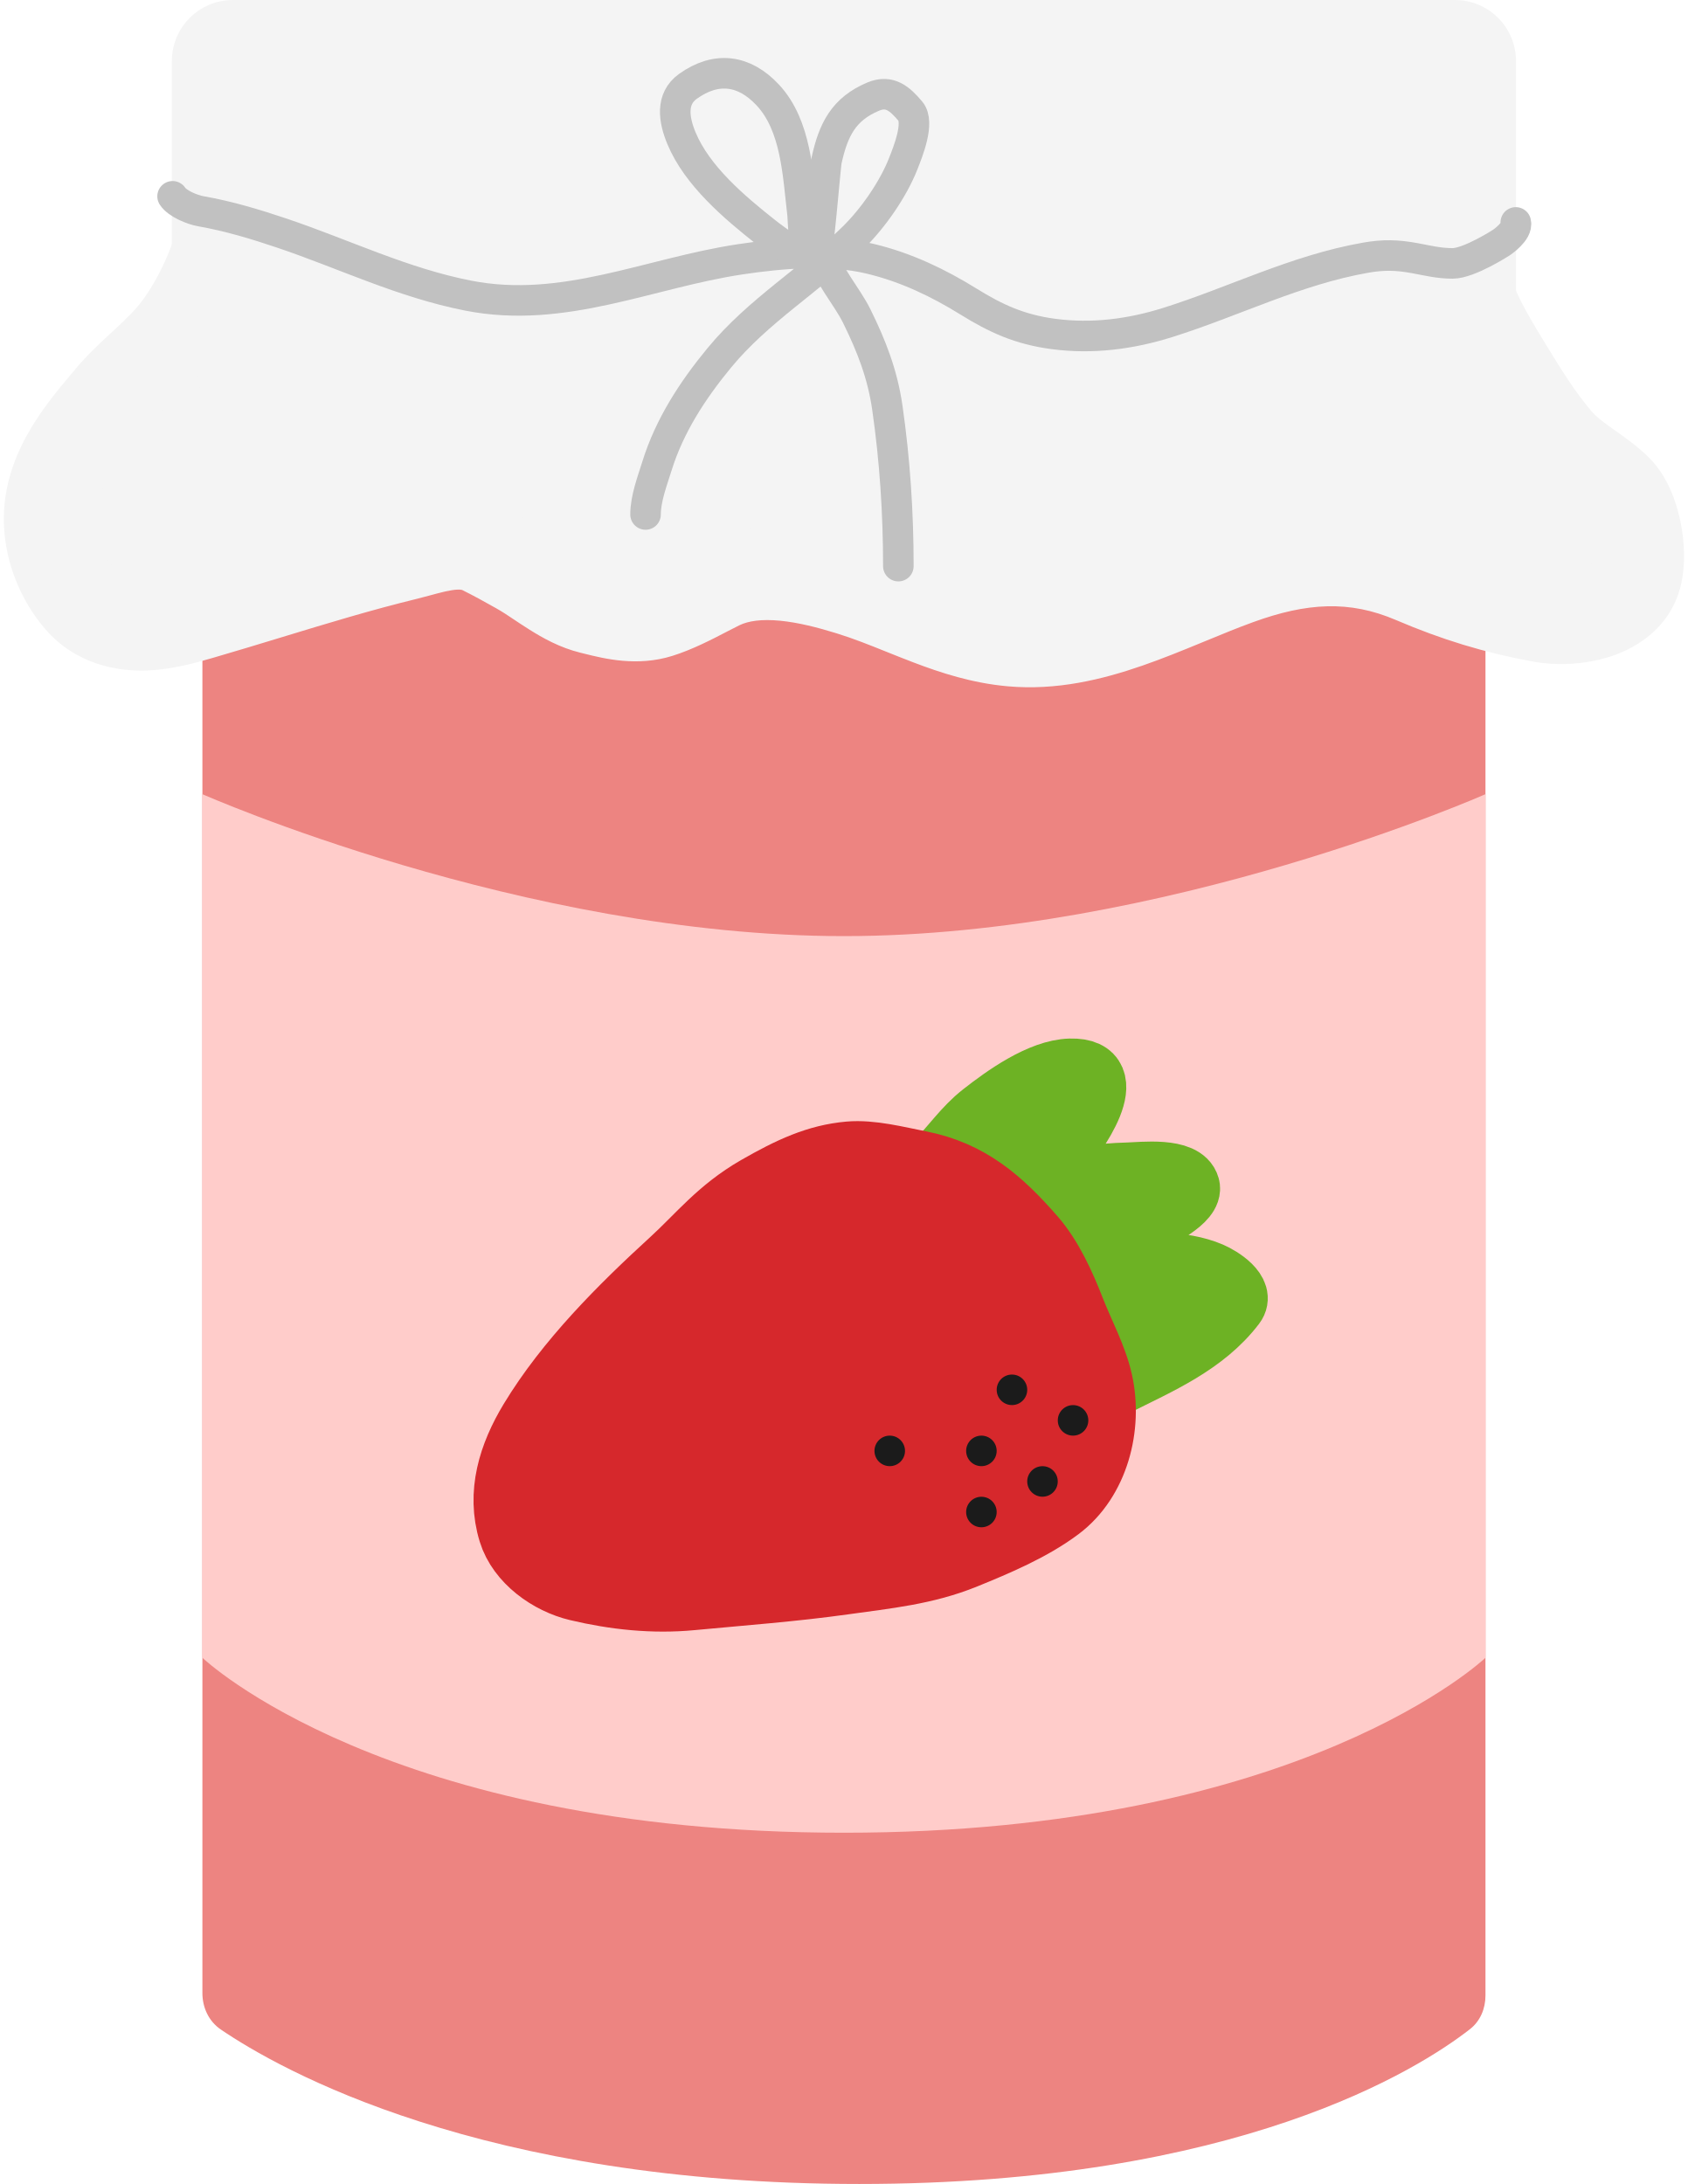
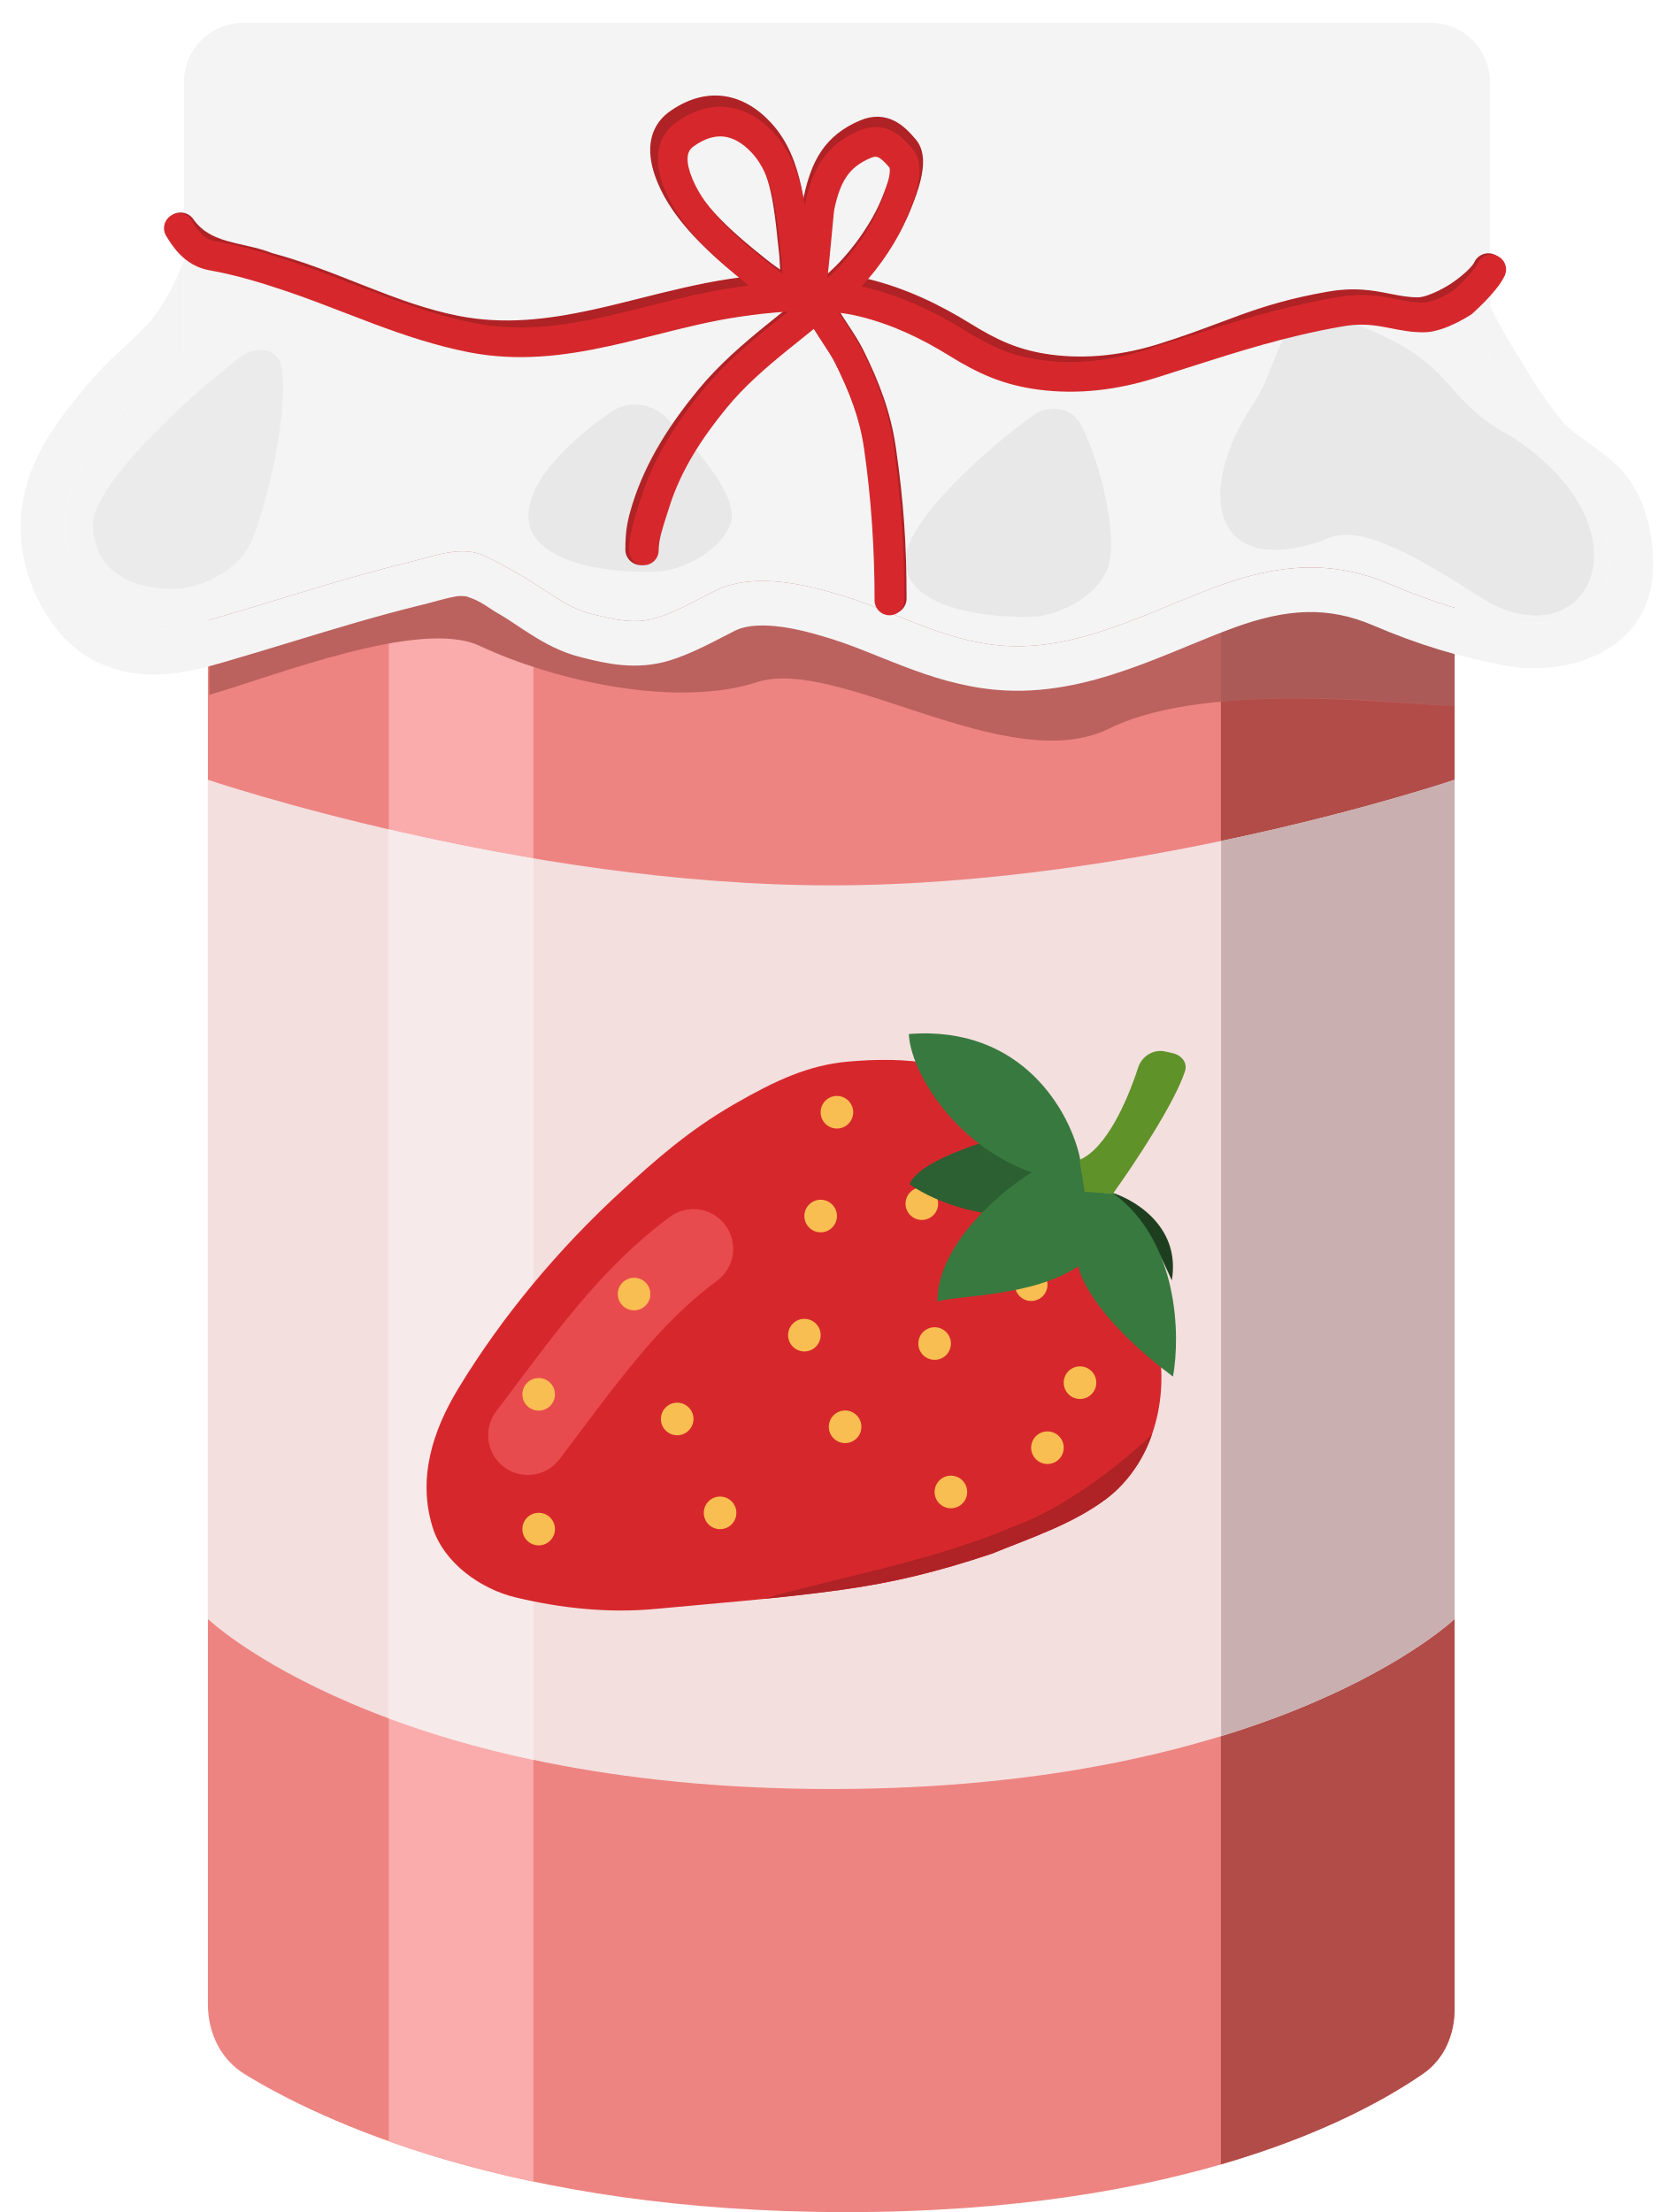
- <svg xmlns="http://www.w3.org/2000/svg" width="68" height="88" viewBox="0 0 68 88" fill="none">
-   <path d="M8.154 11.076C8.154 11.076 24.182 11.076 34.616 11.076C45.05 11.076 59.847 11.076 59.847 11.076V80.402C59.847 80.932 59.639 81.436 59.221 81.762C57.171 83.359 49.901 87.999 34.616 87.999C19.372 87.999 11.26 83.384 8.896 81.775C8.41 81.444 8.154 80.891 8.154 80.302V11.076Z" fill="#ED8481" />
-   <path d="M8.154 32C8.154 32 21.077 37.719 34.001 37.719C46.923 37.719 59.847 32 59.847 32V66.796C59.847 66.796 52.462 73.846 34.001 73.846C15.539 73.846 8.154 66.796 8.154 66.796V32Z" fill="#FFCCCA" />
-   <path d="M9.151 8.726C8.861 10.235 8.194 11.837 7.3 13.097C6.511 14.211 5.352 14.988 4.481 16.023L4.472 16.033C3.24 17.497 1.935 19.048 2.003 21.061C2.04 22.173 2.493 23.298 3.226 24.148C3.933 24.968 4.998 25.248 6.058 25.16C6.747 25.103 7.422 24.92 8.083 24.728C10.846 23.925 13.565 23.016 16.368 22.333C17.348 22.094 18.481 21.642 19.448 22.123C19.939 22.367 20.418 22.631 20.896 22.901C21.844 23.436 22.745 24.242 23.821 24.506C24.735 24.73 25.607 24.956 26.535 24.666C27.411 24.392 28.17 23.927 28.988 23.53C30.552 22.771 32.665 23.265 34.242 23.753C36.451 24.435 38.397 25.603 40.764 25.814C43.955 26.1 46.959 24.386 49.856 23.333C52.318 22.438 54.538 22.246 56.961 23.283C58.675 24.016 60.251 24.501 62.079 24.839C63.393 25.082 65.522 24.744 65.917 23.172C66.157 22.219 65.867 20.5 65.159 19.777C64.43 19.032 63.388 18.569 62.7 17.752C61.842 16.733 61.246 15.725 60.551 14.591C59.913 13.549 59.269 12.438 58.949 11.245C58.722 10.401 58.787 9.483 58.787 8.615L9.151 8.726Z" fill="#F4F4F4" />
-   <path d="M6.923 2.462C6.923 1.102 8.026 0 9.385 0H58.616C59.975 0 61.077 1.102 61.077 2.462V13.539C61.077 14.898 59.975 16 58.616 16H9.385C8.026 16 6.923 14.898 6.923 13.539V2.462Z" fill="#F4F4F4" />
-   <path fill-rule="evenodd" clip-rule="evenodd" d="M60.634 6.765V8.615C60.634 8.841 60.632 9.043 60.63 9.228C60.623 9.913 60.619 10.343 60.732 10.767C60.975 11.672 61.484 12.58 62.126 13.627C62.175 13.707 62.223 13.786 62.27 13.863C62.914 14.916 63.414 15.733 64.112 16.563C64.288 16.771 64.54 16.971 64.984 17.286C65.022 17.314 65.063 17.342 65.106 17.372C65.486 17.641 66.023 18.019 66.479 18.485C67.194 19.216 67.542 20.233 67.703 21.018C67.869 21.83 67.916 22.794 67.708 23.623C67.301 25.242 66.015 26.072 64.931 26.436C63.855 26.798 62.673 26.826 61.744 26.654C59.776 26.291 58.069 25.765 56.236 24.981C54.365 24.18 52.651 24.282 50.487 25.068C49.861 25.295 49.227 25.557 48.543 25.839C48.484 25.863 48.425 25.887 48.365 25.912C47.628 26.216 46.837 26.538 46.025 26.82C44.407 27.381 42.571 27.83 40.6 27.653C39.164 27.525 37.899 27.11 36.786 26.685C36.389 26.534 36.029 26.389 35.685 26.251C35 25.976 34.385 25.729 33.697 25.516C32.949 25.285 32.167 25.083 31.432 25.011C30.685 24.939 30.15 25.019 29.795 25.191C29.652 25.261 29.484 25.348 29.296 25.445C28.692 25.76 27.888 26.178 27.086 26.428C25.672 26.87 24.358 26.542 23.531 26.336C23.479 26.323 23.429 26.311 23.381 26.299C22.551 26.095 21.855 25.7 21.327 25.367C21.056 25.197 20.854 25.061 20.677 24.943C20.437 24.782 20.243 24.652 19.988 24.508C19.519 24.243 19.074 23.998 18.627 23.776C18.624 23.774 18.604 23.764 18.543 23.759C18.475 23.753 18.367 23.755 18.2 23.782C18.03 23.808 17.839 23.853 17.599 23.916C17.535 23.933 17.459 23.954 17.377 23.976C17.197 24.025 16.986 24.082 16.806 24.126C14.957 24.577 13.182 25.118 11.35 25.676C10.451 25.95 9.54 26.227 8.598 26.501C7.937 26.693 7.104 26.926 6.211 27C4.762 27.12 3.036 26.754 1.828 25.353C0.832 24.198 0.21 22.673 0.158 21.123C0.066 18.39 1.791 16.348 2.929 15.001C2.973 14.947 3.017 14.896 3.06 14.845L3.069 14.835C3.529 14.288 4.056 13.8 4.484 13.405C4.546 13.347 4.606 13.292 4.664 13.238C5.157 12.779 5.519 12.418 5.795 12.029C6.53 10.993 7.096 9.638 7.339 8.378L7.626 6.884L60.634 6.765ZM5.893 17.212L5.885 17.222C4.552 18.806 3.808 19.814 3.848 20.999C3.871 21.674 4.156 22.399 4.625 22.942C4.832 23.183 5.235 23.376 5.906 23.32C6.391 23.28 6.907 23.147 7.568 22.955C8.411 22.71 9.272 22.448 10.146 22.182C12.035 21.607 13.982 21.015 15.931 20.539C16.003 20.522 16.107 20.493 16.231 20.46C16.604 20.358 17.164 20.207 17.627 20.134C18.335 20.023 19.301 19.988 20.27 20.47C20.806 20.736 21.319 21.019 21.804 21.293C22.151 21.489 22.575 21.77 22.909 21.991C23.061 22.092 23.195 22.18 23.295 22.243C23.723 22.513 24.016 22.653 24.261 22.713C25.276 22.962 25.631 23.015 25.985 22.904C26.454 22.758 26.816 22.569 27.312 22.311C27.559 22.182 27.839 22.036 28.182 21.87C29.391 21.283 30.695 21.23 31.79 21.336C32.897 21.444 33.96 21.733 34.788 21.989C35.622 22.247 36.473 22.588 37.228 22.891C37.538 23.015 37.832 23.132 38.102 23.235C39.106 23.618 39.998 23.892 40.929 23.976C42.148 24.085 43.41 23.819 44.815 23.331C45.516 23.088 46.219 22.803 46.959 22.498C47.022 22.472 47.084 22.446 47.147 22.42C47.817 22.144 48.523 21.853 49.226 21.598C51.986 20.595 54.711 20.313 57.688 21.586C59.282 22.268 60.727 22.712 62.415 23.024C62.8 23.095 63.34 23.076 63.755 22.936C63.95 22.871 64.055 22.8 64.099 22.76C64.125 22.736 64.126 22.73 64.127 22.724L64.127 22.722C64.159 22.597 64.181 22.225 64.085 21.759C64.042 21.546 63.983 21.363 63.922 21.226C63.871 21.111 63.836 21.064 63.834 21.061C63.625 20.85 63.365 20.665 62.924 20.352C62.899 20.334 62.872 20.316 62.845 20.296C62.413 19.989 61.801 19.55 61.288 18.941C60.401 17.888 59.762 16.841 59.143 15.826C59.087 15.736 59.032 15.646 58.977 15.555C58.343 14.519 57.563 13.203 57.166 11.724C57.055 11.31 56.995 10.879 56.963 10.466L10.581 10.569C10.172 11.843 9.563 13.098 8.807 14.165C8.292 14.89 7.681 15.474 7.179 15.941C7.111 16.005 7.045 16.066 6.981 16.125C6.538 16.536 6.194 16.855 5.893 17.212Z" fill="#F4F4F4" />
-   <path d="M37.693 46.825C38.344 46.174 38.822 45.441 39.561 44.861C40.457 44.157 41.915 43.11 43.116 43.077C45.389 43.016 43.27 45.88 42.706 46.499C42.609 46.606 41.382 47.856 41.55 47.903C41.716 47.951 42.011 47.92 42.164 47.861C43.239 47.45 44.284 47.294 45.442 47.265C45.986 47.251 47.701 47.04 47.912 47.801C48.078 48.399 46.58 49.089 46.207 49.313C45.365 49.821 44.379 50.264 43.658 50.946C42.629 51.921 44.196 51.186 44.731 51.079C45.97 50.831 47.609 50.773 48.792 51.283C49.179 51.45 50.163 52.046 49.744 52.597C48.541 54.178 46.687 54.963 44.96 55.827L37.693 46.825Z" fill="#6DB224" stroke="#6DB224" stroke-width="2.462" stroke-linecap="round" />
-   <path d="M30.459 47.816C28.934 48.694 28.103 49.77 27.037 50.745C24.968 52.636 22.806 54.796 21.349 57.204C20.502 58.603 20.012 60.158 20.505 61.759C20.871 62.946 22.102 63.807 23.241 64.079C24.749 64.439 26.316 64.605 27.862 64.458C29.914 64.264 31.974 64.112 34.014 63.826C35.712 63.587 37.301 63.437 38.906 62.783C40.191 62.26 41.598 61.668 42.714 60.831C44.253 59.677 44.809 57.485 44.401 55.649C44.18 54.654 43.649 53.692 43.281 52.745C42.893 51.748 42.388 50.632 41.684 49.823C40.362 48.305 39.086 47.186 37.063 46.792C36.168 46.618 35.113 46.338 34.201 46.419C32.902 46.534 31.811 47.039 30.459 47.816Z" fill="#D6282C" stroke="#D6282C" stroke-width="2.462" stroke-linecap="round" />
-   <path d="M6.953 7.91C7.148 8.207 7.744 8.451 8.098 8.513C9.213 8.709 10.292 9.035 11.35 9.391C13.86 10.237 16.214 11.392 18.864 11.912C22.703 12.666 26.151 10.998 29.83 10.447C31.476 10.2 33.426 10.035 35.058 10.426C36.508 10.773 37.81 11.401 39.021 12.152C40.117 12.831 41.073 13.275 42.437 13.456C44.016 13.666 45.562 13.46 47.045 12.994C49.724 12.151 52.203 10.879 55.014 10.384C55.747 10.255 56.297 10.272 57.014 10.405C57.541 10.503 57.974 10.613 58.522 10.613C59.193 10.613 60.491 9.771 60.491 9.771C60.491 9.771 61.16 9.323 61.068 8.962" stroke="#C1C1C1" stroke-width="1.231" stroke-linecap="round" />
-   <path d="M33.344 10.218C32.981 11.034 31.1 9.551 30.844 9.348C29.587 8.353 28.085 7.085 27.456 5.571C27.146 4.827 27.012 3.982 27.717 3.478C28.859 2.662 29.986 2.81 30.935 3.831C32.083 5.065 32.145 7.028 32.334 8.637C32.349 8.763 32.369 9.742 32.492 9.865C32.572 9.945 32.741 10.297 32.851 10.322C32.967 10.347 33.248 6.711 33.301 6.465C33.574 5.22 33.992 4.391 35.181 3.892C35.85 3.611 36.262 3.99 36.678 4.482C37.062 4.935 36.576 6.122 36.386 6.605C35.979 7.635 35.178 8.786 34.39 9.561C32.64 11.284 30.559 12.5 28.976 14.422C27.904 15.723 26.974 17.151 26.47 18.771C26.279 19.385 26.008 20.087 26.008 20.73" stroke="#C1C1C1" stroke-width="1.231" stroke-linecap="round" />
-   <path d="M33.127 10.219C33.339 11.068 34.124 11.941 34.514 12.731C35.112 13.942 35.554 15.074 35.749 16.424C36.054 18.539 36.193 20.676 36.193 22.811" stroke="#C1C1C1" stroke-width="1.231" stroke-linecap="round" />
-   <circle cx="42" cy="59.692" r="0.615" fill="#1B1B1B" />
-   <circle cx="39.539" cy="60.924" r="0.615" fill="#1B1B1B" />
-   <circle cx="39.539" cy="58.461" r="0.615" fill="#1B1B1B" />
-   <circle cx="43.231" cy="57.231" r="0.615" fill="#1B1B1B" />
-   <circle cx="40.77" cy="56" r="0.615" fill="#1B1B1B" />
-   <circle cx="35.846" cy="58.461" r="0.615" fill="#1B1B1B" />
+ <svg xmlns="http://www.w3.org/2000/svg" width="56" height="74" viewBox="0 0 56 74" fill="none">
+   <path d="M6.954 11.938C6.954 11.938 19.886 11.938 28.305 11.938C36.724 11.938 48.663 11.938 48.663 11.938V67.205C48.663 68.061 48.32 68.88 47.616 69.368C45.412 70.895 39.544 74.004 28.305 74.004C17.119 74.004 10.693 70.924 8.186 69.389C7.376 68.894 6.954 67.994 6.954 67.045V11.938Z" fill="#ED8481" />
+   <path d="M13.006 11.938H17.847V72.983C15.984 72.594 14.371 72.121 13.006 71.633V11.938Z" fill="#FAABAB" />
+   <path d="M48.663 67.205V11.938H40.843V72.409C44.281 71.413 46.456 70.172 47.616 69.368C48.32 68.881 48.663 68.061 48.663 67.205Z" fill="#B14C49" />
+   <path d="M6.954 26.086C6.954 26.086 17.381 29.619 27.808 29.619C38.236 29.619 48.663 26.086 48.663 26.086V54.162C48.663 54.162 42.704 59.85 27.808 59.85C12.912 59.85 6.954 54.162 6.954 54.162V26.086Z" fill="#F4DFDF" />
+   <path d="M12.996 57.485V27.746C14.441 28.081 16.083 28.422 17.849 28.719V58.877C15.972 58.479 14.36 57.993 12.996 57.485Z" fill="#F7EAEA" />
+   <path d="M48.663 54.162V26.086C48.663 26.086 45.47 27.168 40.852 28.134V58.081C46.306 56.412 48.663 54.162 48.663 54.162Z" fill="#C9AFAF" />
+   <path d="M24.573 36.934C23.025 37.824 21.901 38.831 20.819 39.821C18.72 41.741 16.806 44.017 15.326 46.461C14.467 47.881 13.97 49.459 14.47 51.085C14.841 52.29 16.09 53.163 17.247 53.439C18.777 53.805 20.367 53.973 21.937 53.824C24.02 53.627 26.111 53.473 28.181 53.182C29.904 52.94 31.313 52.598 33.17 51.983C34.474 51.452 35.878 50.993 37.012 50.143C38.573 48.971 39.138 46.747 38.724 44.884C38.499 43.873 38.148 42.91 37.774 41.949C37.38 40.937 36.681 39.791 35.966 38.97C34.624 37.429 33.265 35.996 31.212 35.597C30.303 35.421 29.296 35.432 28.37 35.515C27.052 35.632 25.945 36.144 24.573 36.934Z" fill="#D6282C" />
+   <path d="M33.169 51.981C31.313 52.596 29.904 52.937 28.181 53.18C27.308 53.302 26.432 53.401 25.555 53.488C27.537 52.883 31.129 52.254 33.855 51.088C36.075 50.294 38.237 48.29 38.54 47.984C38.164 49.127 37.378 49.865 37.011 50.14C35.878 50.99 34.474 51.45 33.169 51.981Z" fill="#AF2225" />
+   <circle cx="35.042" cy="48.431" r="0.545" fill="#F9BE51" />
+   <circle cx="27.999" cy="37.209" r="0.545" fill="#F9BE51" />
+   <circle cx="31.812" cy="49.912" r="0.545" fill="#F9BE51" />
+   <circle cx="26.91" cy="44.666" r="0.545" fill="#F9BE51" />
+   <circle cx="31.267" cy="44.947" r="0.545" fill="#F9BE51" />
+   <circle cx="28.273" cy="47.732" r="0.545" fill="#F9BE51" />
+   <circle cx="34.498" cy="42.978" r="0.545" fill="#F9BE51" />
+   <circle cx="18.021" cy="51.154" r="0.545" fill="#F9BE51" />
+   <circle cx="36.131" cy="46.256" r="0.545" fill="#F9BE51" />
+   <circle cx="30.84" cy="40.267" r="0.545" fill="#F9BE51" />
+   <circle cx="24.09" cy="50.611" r="0.545" fill="#F9BE51" />
+   <circle cx="22.655" cy="47.47" r="0.545" fill="#F9BE51" />
+   <circle cx="27.455" cy="40.681" r="0.545" fill="#F9BE51" />
+   <path d="M17.659 48.016C19.564 45.5 21.018 43.392 23.2 41.777" stroke="#E84B4E" stroke-width="2.655" stroke-linecap="round" />
+   <circle cx="21.213" cy="43.291" r="0.545" fill="#F9BE51" />
+   <circle cx="18.021" cy="46.646" r="0.545" fill="#F9BE51" />
+   <path d="M30.433 39.615C30.741 38.788 33.288 38.04 34.522 37.77L34.605 40.661C32.589 40.816 30.983 40.028 30.433 39.615Z" fill="#2C5F31" />
+   <path d="M37.006 39.84C37.837 40.04 39.521 40.971 39.202 42.835C38.989 42.371 38.258 40.551 37.006 39.84Z" fill="#1D3F20" />
+   <path d="M30.407 34.592C34.226 34.291 35.814 37.236 36.131 38.746L36.284 39.853L37.251 39.926C39.439 41.542 39.49 44.684 39.242 46.053C36.885 44.292 36.15 42.856 36.078 42.358C34.568 43.38 32.037 43.332 31.359 43.54C31.359 41.538 33.673 39.731 34.512 39.221C31.884 38.297 30.44 35.765 30.407 34.592Z" fill="#38793F" />
+   <path d="M37.229 39.938L36.288 39.868L36.117 38.801C37.007 38.421 37.705 36.858 38.076 35.714C38.2 35.331 38.592 35.088 38.985 35.177L39.228 35.232C39.526 35.299 39.738 35.549 39.643 35.839C39.296 36.902 37.965 38.914 37.229 39.938Z" fill="#5F9229" />
+   <path d="M16.047 21.606C14.061 20.672 9.167 22.624 7.002 23.244V17.785H48.638V23.609C47.434 23.645 40.514 22.689 37.12 24.368C33.727 26.046 28.024 21.945 25.323 22.821C22.623 23.697 18.528 22.774 16.047 21.606Z" fill="#BB615E" />
+   <path d="M48.638 17.785V23.609C47.824 23.634 44.416 23.128 40.851 23.469V17.785H48.638Z" fill="#AB5A57" />
+   <path d="M7.95 7.807C7.716 9.024 7.178 10.316 6.456 11.333C6.361 11.468 6.259 11.596 6.152 11.72C5.545 12.424 4.779 12.984 4.181 13.694L4.175 13.702C3.181 14.883 2.127 16.135 2.182 17.759C2.212 18.656 2.578 19.564 3.169 20.25C3.74 20.911 4.599 21.137 5.454 21.066C6.01 21.02 6.554 20.873 7.088 20.718C9.318 20.07 11.511 19.337 13.773 18.785C14.563 18.592 15.477 18.227 16.258 18.616C16.654 18.813 17.041 19.026 17.426 19.243C18.191 19.675 18.918 20.325 19.786 20.538C20.524 20.719 21.227 20.902 21.976 20.668C22.683 20.447 23.296 20.072 23.956 19.751C25.218 19.139 26.922 19.537 28.195 19.931C29.977 20.482 31.547 21.424 33.457 21.594C36.031 21.825 38.455 20.442 40.793 19.592C42.779 18.87 44.57 18.715 46.526 19.552C47.909 20.144 49.18 20.535 50.655 20.807C51.716 21.003 53.433 20.731 53.752 19.462C53.946 18.693 53.712 17.306 53.141 16.723C52.552 16.122 51.711 15.748 51.156 15.089C50.515 14.328 50.055 13.575 49.546 12.741C49.505 12.674 49.464 12.607 49.422 12.539C48.908 11.698 48.388 10.801 48.13 9.839C47.947 9.158 47.999 8.417 47.999 7.717L7.95 7.807Z" fill="#F4F4F4" />
+   <path d="M6.152 2.752C6.152 1.655 7.041 0.766 8.138 0.766H47.861C48.958 0.766 49.847 1.655 49.847 2.752V10.222V11.689C49.847 12.075 49.737 12.436 49.546 12.741C49.195 13.302 48.572 13.675 47.861 13.675H8.138C7.052 13.675 6.169 12.803 6.152 11.72C6.152 11.71 6.152 11.699 6.152 11.689V8.715V2.752Z" fill="#F4F4F4" />
+   <path fill-rule="evenodd" clip-rule="evenodd" d="M5.321 14.653L5.314 14.662C4.239 15.94 3.639 16.753 3.671 17.709C3.689 18.253 3.919 18.838 4.297 19.277C4.465 19.471 4.79 19.627 5.331 19.582C5.723 19.549 6.139 19.442 6.672 19.287C7.353 19.09 8.048 18.878 8.752 18.664C10.276 18.2 11.848 17.721 13.42 17.338C13.478 17.324 13.562 17.301 13.662 17.274C13.963 17.192 14.415 17.07 14.788 17.011C15.36 16.921 16.139 16.893 16.921 17.282C17.354 17.497 17.767 17.725 18.159 17.946C18.439 18.105 18.781 18.331 19.051 18.509C19.173 18.591 19.281 18.662 19.362 18.713C19.707 18.93 19.943 19.043 20.141 19.092C20.96 19.293 21.246 19.335 21.532 19.246C21.91 19.128 22.203 18.976 22.603 18.767C22.802 18.663 23.028 18.546 23.305 18.411C24.28 17.938 25.333 17.895 26.216 17.981C27.109 18.068 27.967 18.301 28.635 18.508C29.308 18.716 29.994 18.991 30.604 19.235C30.854 19.335 31.091 19.43 31.309 19.513C32.119 19.822 32.838 20.044 33.59 20.111C34.574 20.199 35.592 19.984 36.726 19.591C37.291 19.395 37.858 19.164 38.456 18.918C38.506 18.898 38.556 18.877 38.607 18.856C39.148 18.633 39.717 18.398 40.285 18.192C42.511 17.383 44.71 17.155 47.112 18.183C48.398 18.733 49.564 19.091 50.926 19.343C51.237 19.4 51.672 19.385 52.008 19.272C52.165 19.219 52.249 19.162 52.285 19.13C52.306 19.111 52.307 19.105 52.307 19.101L52.308 19.099C52.333 18.998 52.351 18.698 52.274 18.322C52.239 18.15 52.191 18.003 52.142 17.892C52.101 17.799 52.072 17.762 52.071 17.759C51.903 17.589 51.693 17.44 51.337 17.187C51.316 17.172 51.295 17.157 51.273 17.142C50.925 16.894 50.431 16.54 50.017 16.049C49.301 15.199 48.786 14.354 48.286 13.536C48.241 13.462 48.197 13.389 48.152 13.317C47.64 12.481 47.011 11.418 46.691 10.225C46.602 9.891 46.553 9.544 46.528 9.21L9.103 9.294C8.774 10.321 8.282 11.334 7.672 12.195C7.257 12.78 6.763 13.251 6.359 13.628C6.304 13.679 6.25 13.729 6.199 13.777C5.841 14.108 5.564 14.365 5.321 14.653Z" fill="#F4F4F4" />
+   <path d="M3.169 20.25C2.578 19.564 2.212 18.656 2.182 17.759C2.127 16.135 3.181 14.883 4.175 13.702L3.035 12.743L2.929 12.869C2.011 13.956 0.619 15.604 0.693 17.809C0.735 19.059 1.237 20.29 2.041 21.222C3.015 22.352 4.408 22.648 5.577 22.551C6.298 22.491 6.97 22.303 7.504 22.148C8.263 21.927 8.999 21.703 9.724 21.483C11.202 21.032 12.634 20.596 14.126 20.232C14.271 20.197 14.441 20.151 14.586 20.111C14.653 20.093 14.714 20.076 14.765 20.063C14.96 20.012 15.114 19.976 15.25 19.954C15.29 19.944 15.415 19.93 15.595 19.95C16.114 20.111 16.315 20.326 16.694 20.54C16.899 20.657 17.056 20.761 17.249 20.891C17.392 20.986 17.555 21.096 17.774 21.233C18.2 21.502 18.761 21.821 19.431 21.985C19.47 21.994 19.51 22.005 19.552 22.015C20.22 22.182 21.28 22.446 22.42 22.09C23.067 21.888 23.716 21.55 24.204 21.297C24.355 21.218 24.491 21.147 24.606 21.091C24.893 20.952 25.324 20.888 25.927 20.946C26.52 21.004 27.151 21.167 27.755 21.354C28.31 21.525 28.806 21.725 29.359 21.947C29.636 22.058 29.927 22.175 30.247 22.297C31.145 22.639 32.166 22.974 33.324 23.078C34.915 23.22 36.396 22.858 37.702 22.405C38.357 22.178 38.995 21.918 39.59 21.673L39.733 21.614C40.286 21.386 40.797 21.175 41.302 20.992C43.048 20.358 44.431 20.276 45.94 20.922C47.42 21.555 48.797 21.979 50.385 22.272C51.134 22.411 52.088 22.388 52.956 22.096C53.831 21.802 54.868 21.133 55.197 19.826C55.365 19.157 55.327 18.379 55.193 17.724C55.063 17.09 54.782 16.27 54.205 15.681C53.837 15.305 53.404 14.999 53.097 14.783C53.063 14.758 53.03 14.735 52.999 14.713C52.641 14.459 52.437 14.297 52.296 14.13C51.732 13.46 51.329 12.801 50.809 11.951L50.693 11.761C50.356 11.21 50.064 10.707 49.847 10.222V11.689C49.847 12.075 49.737 12.436 49.546 12.741C50.055 13.575 50.515 14.328 51.156 15.089C51.711 15.748 52.552 16.122 53.141 16.723C53.712 17.306 53.946 18.693 53.752 19.462C53.433 20.731 51.716 21.003 50.655 20.807C49.18 20.535 47.909 20.144 46.526 19.552C44.57 18.715 42.779 18.87 40.793 19.592C38.455 20.442 36.031 21.825 33.457 21.594C31.547 21.424 29.977 20.482 28.195 19.931C26.922 19.537 25.218 19.139 23.956 19.751C23.296 20.072 22.683 20.447 21.976 20.668C21.227 20.902 20.524 20.719 19.786 20.538C18.918 20.325 18.191 19.675 17.426 19.243C17.041 19.026 16.654 18.813 16.258 18.616C15.477 18.227 14.563 18.592 13.773 18.785C11.511 19.337 9.318 20.07 7.088 20.718C6.554 20.873 6.01 21.02 5.454 21.066C4.599 21.137 3.74 20.911 3.169 20.25Z" fill="#F4F4F4" />
+   <path d="M4.181 13.694C4.779 12.984 5.545 12.424 6.152 11.72C6.152 11.71 6.152 11.699 6.152 11.689V8.715C5.92 9.346 5.606 9.957 5.242 10.472C5.019 10.785 4.727 11.077 4.329 11.447C4.282 11.49 4.234 11.535 4.184 11.581C3.838 11.901 3.413 12.294 3.042 12.735L3.035 12.743L4.175 13.702L4.181 13.694Z" fill="#F4F4F4" />
+   <path d="M45.483 10.894C48.848 12.23 48.18 13.345 50.548 14.591C55.457 17.779 53.078 22.297 49.451 19.934C45.823 17.572 44.981 17.74 44.15 18.115C40.574 19.321 39.983 16.46 41.896 13.562C43.033 11.898 42.586 9.745 45.483 10.894Z" fill="#E8E8E8" />
+   <path d="M17.68 17.296C17.642 16.048 19.16 14.671 20.442 13.781C21.03 13.374 21.818 13.479 22.317 13.992C23.454 15.159 24.816 16.752 24.409 17.606C23.888 18.697 22.476 19.115 21.99 19.125C20.574 19.187 17.73 18.908 17.68 17.296Z" fill="#E8E8E8" />
+   <path d="M30.291 18.798C30.252 17.498 32.841 15.157 34.519 13.925C35.095 13.502 35.872 13.614 36.189 14.256C36.946 15.791 37.429 18.25 37.02 19.108C36.499 20.199 35.087 20.617 34.601 20.627C33.185 20.689 30.341 20.41 30.291 18.798Z" fill="#E8E8E8" />
+   <path d="M3.11 17.587C3.069 16.268 6.193 13.357 8.034 11.949C8.603 11.515 9.362 11.664 9.439 12.375C9.636 14.188 8.792 17.314 8.382 18.174C7.861 19.265 6.449 19.683 5.963 19.693C4.547 19.755 3.159 19.199 3.11 17.587Z" fill="#EBEBEB" />
+   <path fill-rule="evenodd" clip-rule="evenodd" d="M24.056 4.239C23.755 4.204 23.403 4.29 23.002 4.577C22.852 4.683 22.795 4.81 22.788 4.982C22.779 5.181 22.841 5.434 22.959 5.718C23.429 6.85 24.58 7.84 25.654 8.69C25.717 8.74 25.886 8.873 26.1 9.02C26.091 8.909 26.085 8.802 26.081 8.716L26.079 8.672L26.075 8.597C26.073 8.576 26.073 8.564 26.072 8.559C26.072 8.557 26.072 8.556 26.072 8.556C26.072 8.556 26.072 8.556 26.072 8.558C26.051 8.376 26.032 8.194 26.013 8.014C25.958 7.489 25.903 6.971 25.794 6.466C25.649 5.796 25.422 5.227 25.03 4.805C24.691 4.44 24.36 4.274 24.056 4.239ZM26.301 10.339C26.233 10.307 26.168 10.273 26.106 10.24C26.073 10.223 26.041 10.205 26.009 10.187C25.516 10.225 25.025 10.285 24.555 10.356C23.591 10.5 22.674 10.731 21.733 10.968L21.733 10.968L21.733 10.968C21.177 11.108 20.612 11.251 20.024 11.379C18.48 11.714 16.866 11.923 15.149 11.586C13.983 11.357 12.917 10.956 11.89 10.553C11.782 10.51 11.675 10.468 11.568 10.426L11.567 10.425L11.567 10.425C10.645 10.062 9.75 9.708 8.793 9.456L8.757 9.447L8.724 9.433C8.55 9.36 8.345 9.306 8.094 9.248C8.046 9.237 7.995 9.225 7.943 9.214C7.739 9.168 7.511 9.116 7.289 9.051C6.713 8.882 6.083 8.593 5.617 7.924C5.454 7.689 5.512 7.366 5.747 7.203C5.981 7.039 6.304 7.097 6.468 7.332C6.744 7.729 7.119 7.921 7.581 8.057C7.768 8.112 7.953 8.154 8.153 8.199L8.153 8.199L8.153 8.199C8.21 8.212 8.268 8.225 8.327 8.239C8.571 8.295 8.838 8.361 9.09 8.463C10.098 8.732 11.04 9.104 11.945 9.461L11.946 9.461L11.947 9.462C12.055 9.504 12.162 9.547 12.269 9.588C13.293 9.991 14.284 10.36 15.348 10.569C16.862 10.866 18.314 10.69 19.804 10.366C20.321 10.254 20.856 10.12 21.4 9.983C22.382 9.737 23.397 9.482 24.402 9.331C24.511 9.315 24.623 9.299 24.736 9.283C23.738 8.479 22.541 7.412 22.002 6.115C21.86 5.773 21.735 5.357 21.753 4.937C21.772 4.492 21.956 4.051 22.399 3.734C22.959 3.334 23.562 3.139 24.175 3.21C24.785 3.28 25.328 3.605 25.788 4.099C26.362 4.716 26.644 5.492 26.807 6.247C26.834 6.376 26.859 6.506 26.881 6.637C26.886 6.607 26.89 6.58 26.895 6.559C27.014 6.011 27.177 5.499 27.473 5.061C27.777 4.61 28.2 4.27 28.783 4.026C29.198 3.852 29.584 3.872 29.927 4.046C30.23 4.2 30.462 4.458 30.638 4.665C30.826 4.887 30.874 5.157 30.881 5.367C30.887 5.584 30.851 5.807 30.805 6.003C30.719 6.37 30.575 6.734 30.494 6.938L30.479 6.977C30.161 7.783 29.59 8.65 28.99 9.32L28.999 9.322C30.29 9.631 31.437 10.188 32.487 10.838C33.372 11.386 34.107 11.724 35.158 11.863C36.397 12.028 37.621 11.868 38.813 11.493C39.589 11.249 40.191 11.023 40.763 10.809L40.764 10.809C41.014 10.715 41.258 10.623 41.509 10.533C42.331 10.237 43.175 9.977 44.394 9.762C45.078 9.642 45.604 9.658 46.261 9.781C46.356 9.798 46.444 9.815 46.526 9.832C46.861 9.897 47.115 9.947 47.436 9.947C47.591 9.947 47.842 9.863 48.105 9.735C48.226 9.676 48.332 9.617 48.407 9.572C48.445 9.55 48.475 9.532 48.494 9.519L48.516 9.506L48.52 9.503L48.52 9.503L48.52 9.503L48.52 9.503L48.521 9.503L48.521 9.503L48.525 9.5L48.525 9.5L48.525 9.5L48.525 9.5L48.526 9.499L48.526 9.499L48.53 9.496L48.551 9.483C48.569 9.47 48.597 9.451 48.632 9.427C48.701 9.379 48.794 9.31 48.892 9.229C49.112 9.05 49.273 8.878 49.322 8.773C49.443 8.513 49.751 8.401 50.01 8.522C50.27 8.643 50.382 8.951 50.261 9.21C50.102 9.55 49.77 9.85 49.548 10.031C49.426 10.131 49.312 10.215 49.228 10.274C49.186 10.304 49.152 10.327 49.127 10.344L49.097 10.363L49.09 10.368L49.089 10.368L49.089 10.369L49.089 10.369L49.088 10.369L49.086 10.371L49.085 10.371L49.085 10.371L49.085 10.372L49.084 10.372L49.076 10.377L49.044 10.397C49.018 10.414 48.98 10.437 48.933 10.465C48.841 10.519 48.71 10.592 48.559 10.666C48.279 10.802 47.845 10.983 47.436 10.983C47.006 10.983 46.637 10.91 46.292 10.842L46.292 10.842C46.218 10.827 46.145 10.813 46.072 10.799C45.523 10.697 45.122 10.686 44.573 10.783C43.425 10.985 42.64 11.227 41.859 11.508C41.631 11.59 41.398 11.677 41.155 11.768C40.572 11.987 39.928 12.229 39.124 12.482C37.819 12.892 36.44 13.078 35.022 12.89C33.777 12.725 32.902 12.314 31.942 11.719C30.953 11.106 29.909 10.605 28.758 10.33C28.538 10.277 28.309 10.237 28.074 10.208C28.05 10.23 28.026 10.251 28.002 10.272C28.065 10.383 28.137 10.5 28.216 10.624C28.264 10.698 28.315 10.776 28.367 10.856L28.367 10.856C28.547 11.129 28.744 11.43 28.884 11.713C29.4 12.758 29.797 13.766 29.972 14.976C30.232 16.782 30.329 18.203 30.329 20.024C30.329 20.31 30.097 20.542 29.811 20.542C29.525 20.542 29.293 20.31 29.293 20.024C29.293 18.25 29.2 16.879 28.947 15.124C28.794 14.063 28.446 13.165 27.955 12.172C27.846 11.951 27.699 11.726 27.529 11.467L27.529 11.467L27.529 11.467C27.47 11.377 27.408 11.283 27.344 11.183C27.296 11.108 27.246 11.029 27.197 10.947C27.039 11.076 26.881 11.202 26.726 11.327L26.726 11.327L26.725 11.327L26.725 11.328L26.725 11.328C26.586 11.439 26.448 11.55 26.312 11.66C25.528 12.296 24.791 12.929 24.16 13.695C23.28 14.764 22.542 15.906 22.145 17.181C21.999 17.652 21.957 17.903 21.957 18.387C21.957 18.674 21.725 18.905 21.439 18.905C21.153 18.905 20.921 18.674 20.921 18.387C20.921 17.79 20.981 17.435 21.156 16.873C21.608 15.421 22.436 14.16 23.36 13.037C24.062 12.186 24.867 11.498 25.66 10.855C25.804 10.738 25.948 10.623 26.09 10.509L26.091 10.508L26.301 10.339ZM27.954 8.906C27.875 8.984 27.796 9.06 27.716 9.135L27.674 9.132C27.698 8.913 27.723 8.671 27.746 8.428C27.771 8.172 27.796 7.911 27.818 7.674L27.818 7.673V7.673C27.83 7.545 27.841 7.425 27.852 7.316C27.867 7.158 27.88 7.024 27.891 6.924C27.898 6.852 27.903 6.811 27.906 6.792C27.907 6.78 27.907 6.776 27.907 6.78C28.016 6.28 28.144 5.918 28.331 5.641C28.511 5.375 28.765 5.156 29.183 4.981C29.331 4.919 29.399 4.94 29.458 4.97C29.554 5.019 29.667 5.123 29.836 5.321C29.839 5.331 29.844 5.355 29.845 5.399C29.848 5.489 29.832 5.614 29.797 5.766C29.728 6.056 29.61 6.356 29.527 6.567L29.515 6.597C29.203 7.389 28.572 8.298 27.954 8.906Z" fill="#AF2225" />
+   <path fill-rule="evenodd" clip-rule="evenodd" d="M24.218 4.57C23.93 4.537 23.593 4.619 23.207 4.894C23.064 4.997 23.01 5.118 23.003 5.283C22.994 5.474 23.053 5.716 23.166 5.988C23.617 7.074 24.721 8.023 25.75 8.838C25.81 8.885 25.973 9.013 26.177 9.154C26.169 9.048 26.164 8.945 26.159 8.863L26.157 8.82L26.153 8.749C26.153 8.737 26.152 8.729 26.152 8.723C26.151 8.718 26.151 8.715 26.151 8.712L26.151 8.712C26.151 8.709 26.151 8.708 26.151 8.711C26.131 8.537 26.112 8.363 26.094 8.19L26.094 8.19L26.094 8.19C26.041 7.687 25.989 7.19 25.884 6.705C25.746 6.063 25.528 5.518 25.152 5.113C24.827 4.764 24.51 4.604 24.218 4.57ZM24.697 10.604C25.234 10.523 25.8 10.456 26.364 10.424L26.169 10.581C26.032 10.691 25.894 10.801 25.756 10.914C24.996 11.53 24.224 12.189 23.552 13.005C22.665 14.081 21.872 15.29 21.439 16.682C21.417 16.752 21.392 16.828 21.365 16.909L21.365 16.909C21.226 17.334 21.043 17.892 21.043 18.41C21.043 18.684 21.265 18.907 21.54 18.907C21.814 18.907 22.036 18.684 22.036 18.41C22.036 18.066 22.156 17.695 22.294 17.268L22.294 17.268L22.294 17.268C22.324 17.174 22.356 17.077 22.387 16.977C22.767 15.755 23.474 14.661 24.318 13.636C24.923 12.901 25.629 12.294 26.381 11.685C26.512 11.579 26.644 11.473 26.777 11.366L26.777 11.366C26.927 11.246 27.078 11.124 27.23 11.001C27.276 11.079 27.324 11.154 27.37 11.226C27.431 11.321 27.491 11.412 27.547 11.498C27.71 11.746 27.852 11.961 27.956 12.173C28.426 13.125 28.76 13.986 28.906 15.003C29.148 16.685 29.259 18.385 29.259 20.086C29.259 20.36 29.482 20.583 29.756 20.583C30.03 20.583 30.253 20.36 30.253 20.086C30.253 18.342 30.139 16.594 29.889 14.862C29.722 13.701 29.341 12.735 28.846 11.733C28.712 11.462 28.523 11.173 28.351 10.912C28.3 10.835 28.252 10.761 28.206 10.69C28.155 10.611 28.108 10.535 28.064 10.462C28.292 10.489 28.513 10.528 28.726 10.579C29.829 10.843 30.829 11.323 31.777 11.911C32.698 12.481 33.537 12.875 34.73 13.033C36.09 13.214 37.411 13.035 38.662 12.642C39.011 12.532 39.351 12.423 39.685 12.316C41.433 11.758 43.008 11.254 44.879 10.925C45.405 10.832 45.789 10.843 46.316 10.941C46.385 10.953 46.456 10.967 46.527 10.981C46.857 11.047 47.211 11.117 47.623 11.117C48.015 11.117 48.432 10.943 48.7 10.813C48.844 10.742 48.97 10.672 49.059 10.62C49.103 10.593 49.139 10.571 49.165 10.555L49.195 10.536L49.204 10.53L49.207 10.528L49.208 10.528L49.208 10.528L49.208 10.527C49.208 10.527 49.208 10.527 48.935 10.113L49.208 10.527L49.239 10.508L49.266 10.484L48.935 10.113C49.266 10.484 49.266 10.484 49.266 10.483L49.266 10.483L49.266 10.483L49.267 10.483L49.269 10.481L49.276 10.474L49.303 10.45C49.326 10.429 49.358 10.399 49.397 10.362C49.475 10.289 49.581 10.186 49.695 10.069C49.904 9.852 50.199 9.523 50.339 9.225C50.454 8.976 50.347 8.681 50.098 8.565C49.85 8.449 49.554 8.556 49.438 8.805C49.379 8.933 49.198 9.153 48.98 9.379C48.88 9.482 48.785 9.574 48.716 9.64C48.681 9.673 48.653 9.699 48.633 9.716C48.615 9.728 48.588 9.744 48.554 9.764C48.482 9.807 48.38 9.864 48.265 9.92C48.012 10.043 47.772 10.124 47.623 10.124C47.316 10.124 47.072 10.076 46.751 10.013C46.672 9.997 46.588 9.981 46.497 9.964C45.867 9.847 45.362 9.831 44.707 9.947C42.764 10.289 41.118 10.815 39.369 11.375L39.368 11.375L39.367 11.375C39.038 11.481 38.704 11.587 38.364 11.694C37.222 12.053 36.049 12.207 34.861 12.049C33.853 11.915 33.149 11.592 32.3 11.066C31.294 10.443 30.194 9.909 28.957 9.613C28.911 9.602 28.865 9.592 28.819 9.582C29.441 8.924 30.048 8.025 30.375 7.195L30.39 7.158L30.39 7.158C30.467 6.962 30.605 6.613 30.688 6.261C30.732 6.074 30.767 5.86 30.761 5.653C30.754 5.45 30.708 5.192 30.528 4.98C30.36 4.781 30.137 4.533 29.846 4.386C29.518 4.219 29.147 4.199 28.749 4.366C28.191 4.601 27.786 4.927 27.494 5.359C27.21 5.779 27.054 6.269 26.939 6.794C26.935 6.815 26.931 6.841 26.927 6.869C26.905 6.744 26.882 6.619 26.855 6.496C26.699 5.772 26.429 5.028 25.879 4.437C25.438 3.963 24.917 3.651 24.332 3.584C23.745 3.516 23.166 3.703 22.63 4.086C22.205 4.39 22.029 4.813 22.01 5.24C21.993 5.642 22.113 6.041 22.249 6.369C22.799 7.692 24.063 8.765 25.052 9.551C24.88 9.574 24.712 9.597 24.549 9.622C23.586 9.766 22.613 10.01 21.672 10.246L21.672 10.246C21.15 10.377 20.637 10.506 20.142 10.614C18.714 10.924 17.322 11.093 15.87 10.808C14.841 10.606 13.861 10.279 12.875 9.912C12.549 9.79 12.219 9.663 11.886 9.535C11.224 9.279 10.55 9.019 9.871 8.791C9.009 8.5 8.111 8.228 7.175 8.063C6.812 8 6.629 7.717 6.449 7.439L6.449 7.439C6.432 7.413 6.416 7.388 6.399 7.362C6.248 7.133 5.94 7.069 5.711 7.22C5.482 7.371 5.418 7.679 5.569 7.908C5.579 7.923 5.592 7.944 5.607 7.968L5.607 7.968C5.763 8.221 6.178 8.896 7.003 9.041C7.866 9.193 8.708 9.447 9.554 9.732C10.214 9.954 10.852 10.2 11.5 10.45L11.5 10.45C11.838 10.581 12.18 10.712 12.528 10.842C13.532 11.216 14.571 11.565 15.679 11.783C17.326 12.106 18.873 11.906 20.353 11.584C20.917 11.461 21.458 11.325 21.991 11.191C22.893 10.964 23.772 10.742 24.697 10.604ZM27.682 9.306C27.774 9.22 27.865 9.133 27.955 9.045C28.547 8.462 29.152 7.59 29.451 6.831L29.463 6.802C29.542 6.6 29.656 6.313 29.721 6.034C29.756 5.888 29.77 5.769 29.768 5.682C29.767 5.641 29.762 5.618 29.759 5.609C29.597 5.419 29.489 5.318 29.397 5.271C29.34 5.243 29.275 5.223 29.133 5.282C28.732 5.45 28.488 5.66 28.317 5.914C28.137 6.181 28.014 6.527 27.91 7.006C27.91 7.005 27.91 7.005 27.91 7.007C27.91 7.009 27.909 7.012 27.909 7.018C27.906 7.036 27.901 7.076 27.894 7.144C27.884 7.241 27.871 7.369 27.857 7.52L27.825 7.862L27.825 7.864C27.803 8.091 27.78 8.341 27.756 8.587C27.732 8.836 27.706 9.084 27.682 9.306Z" fill="#D6282C" />
</svg>
